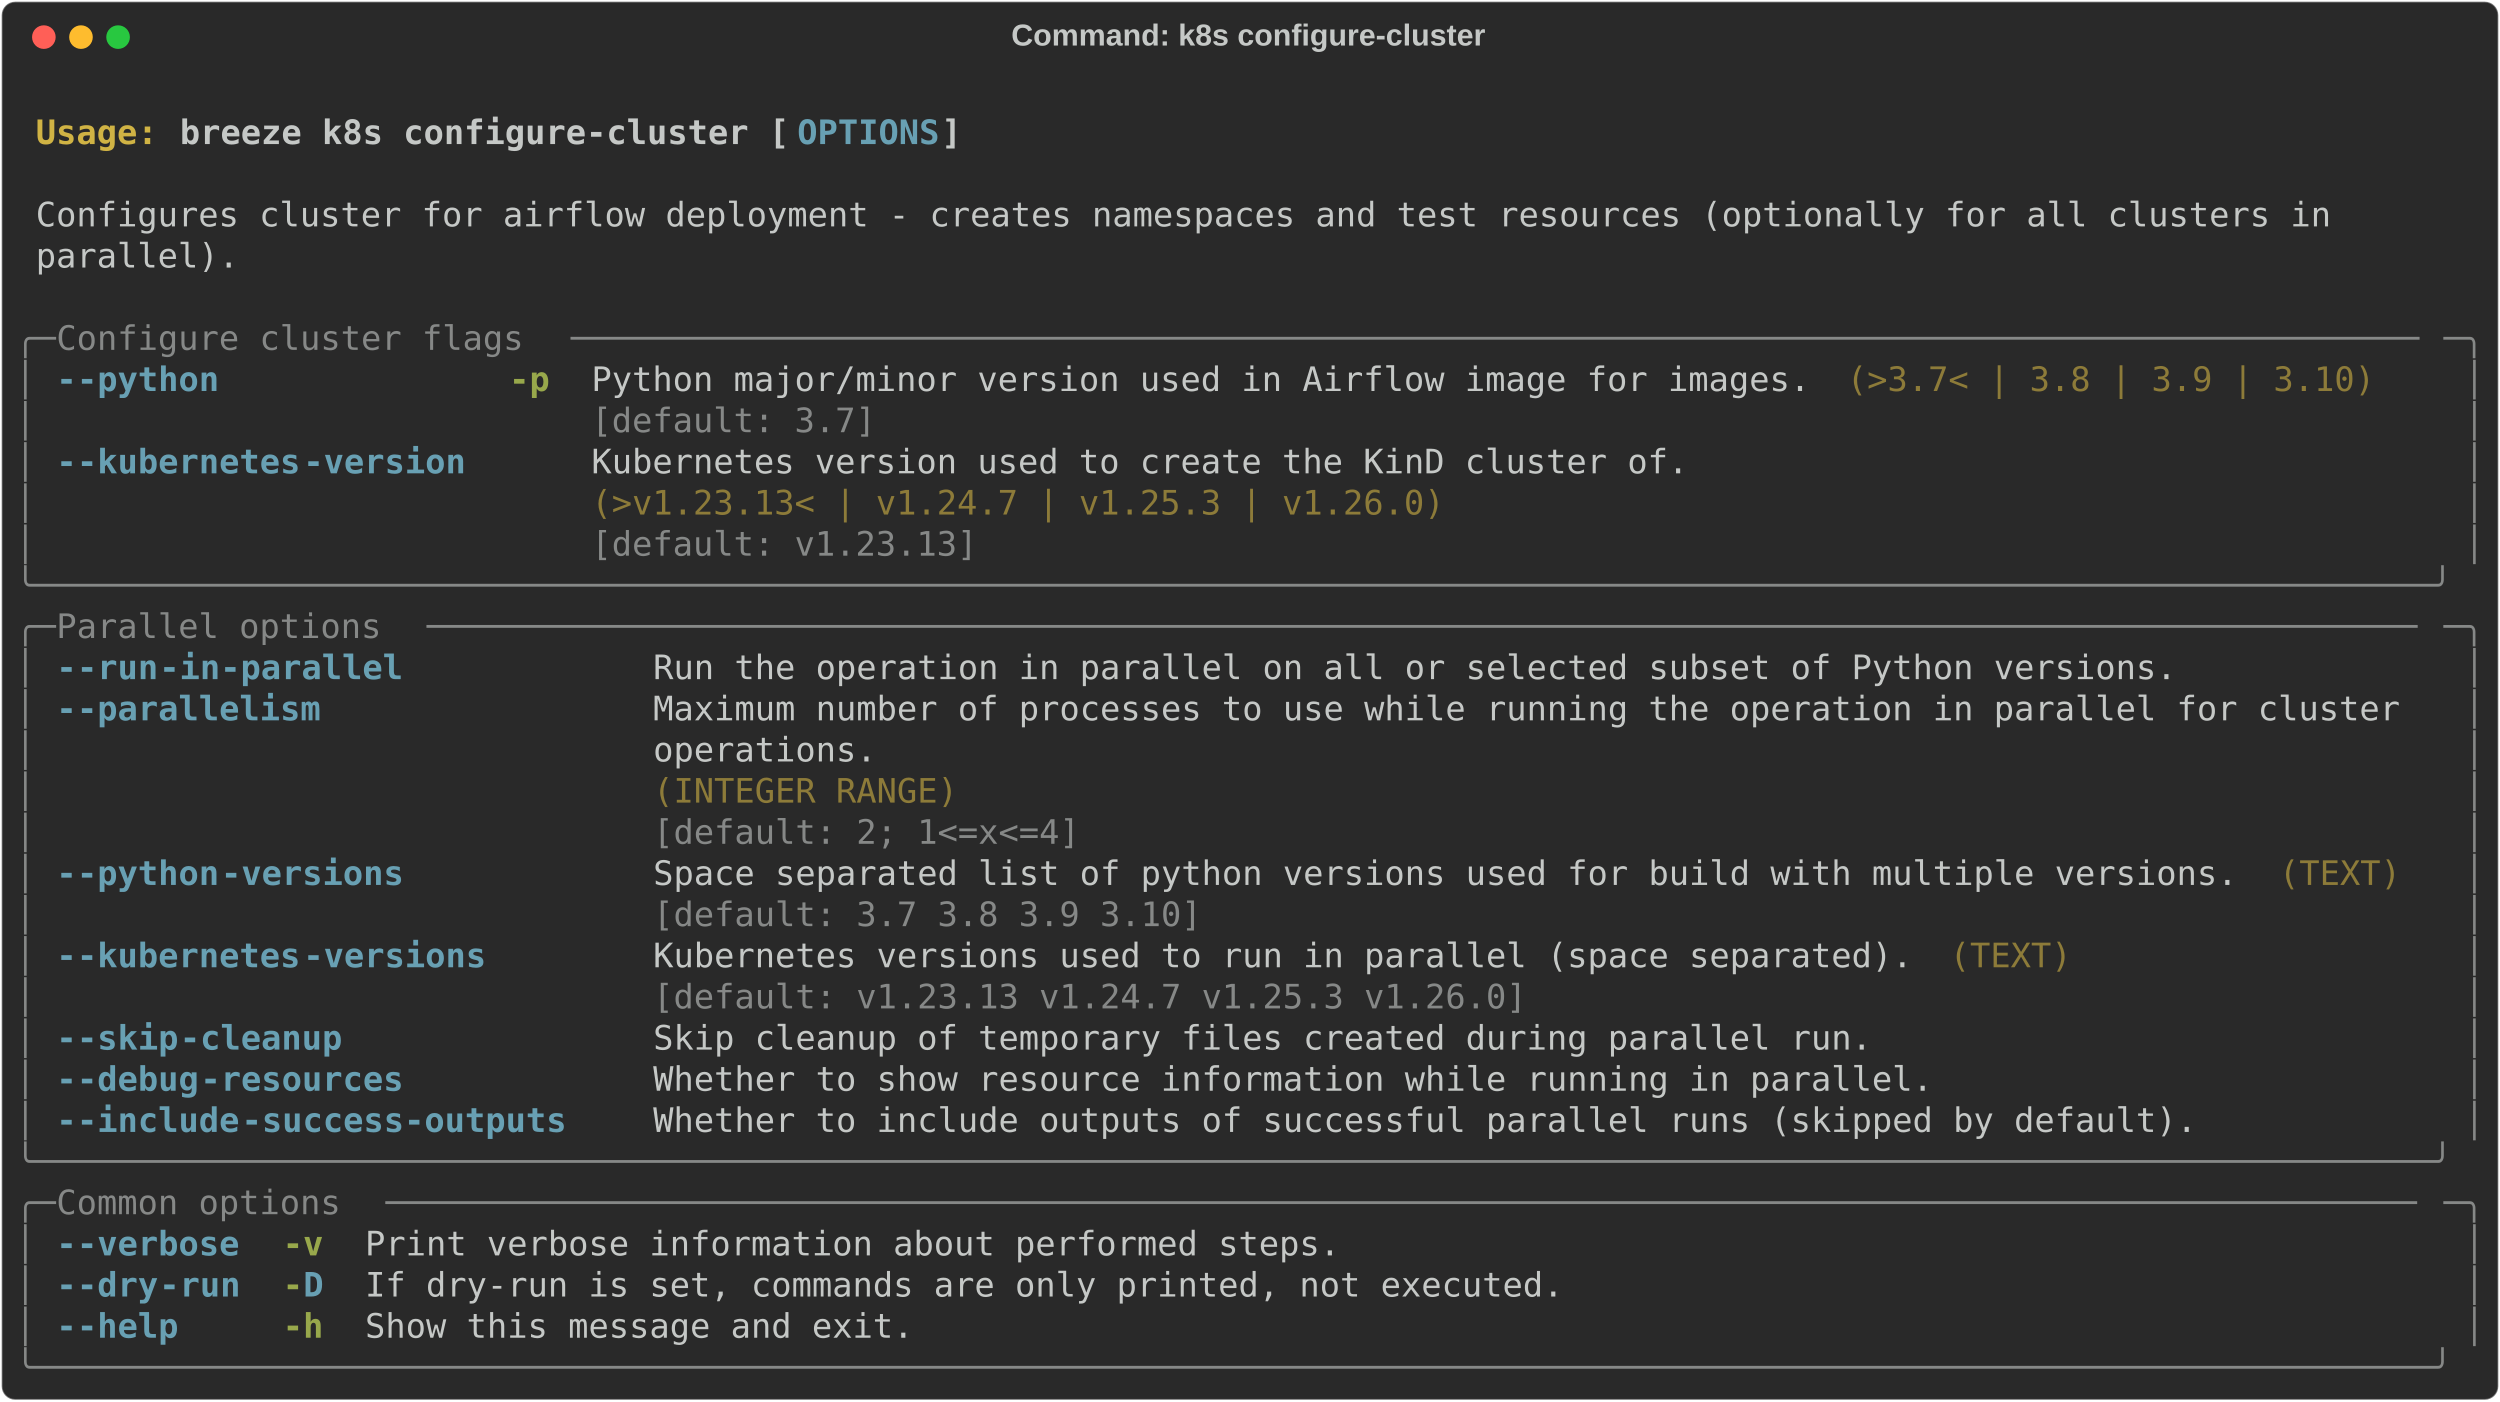
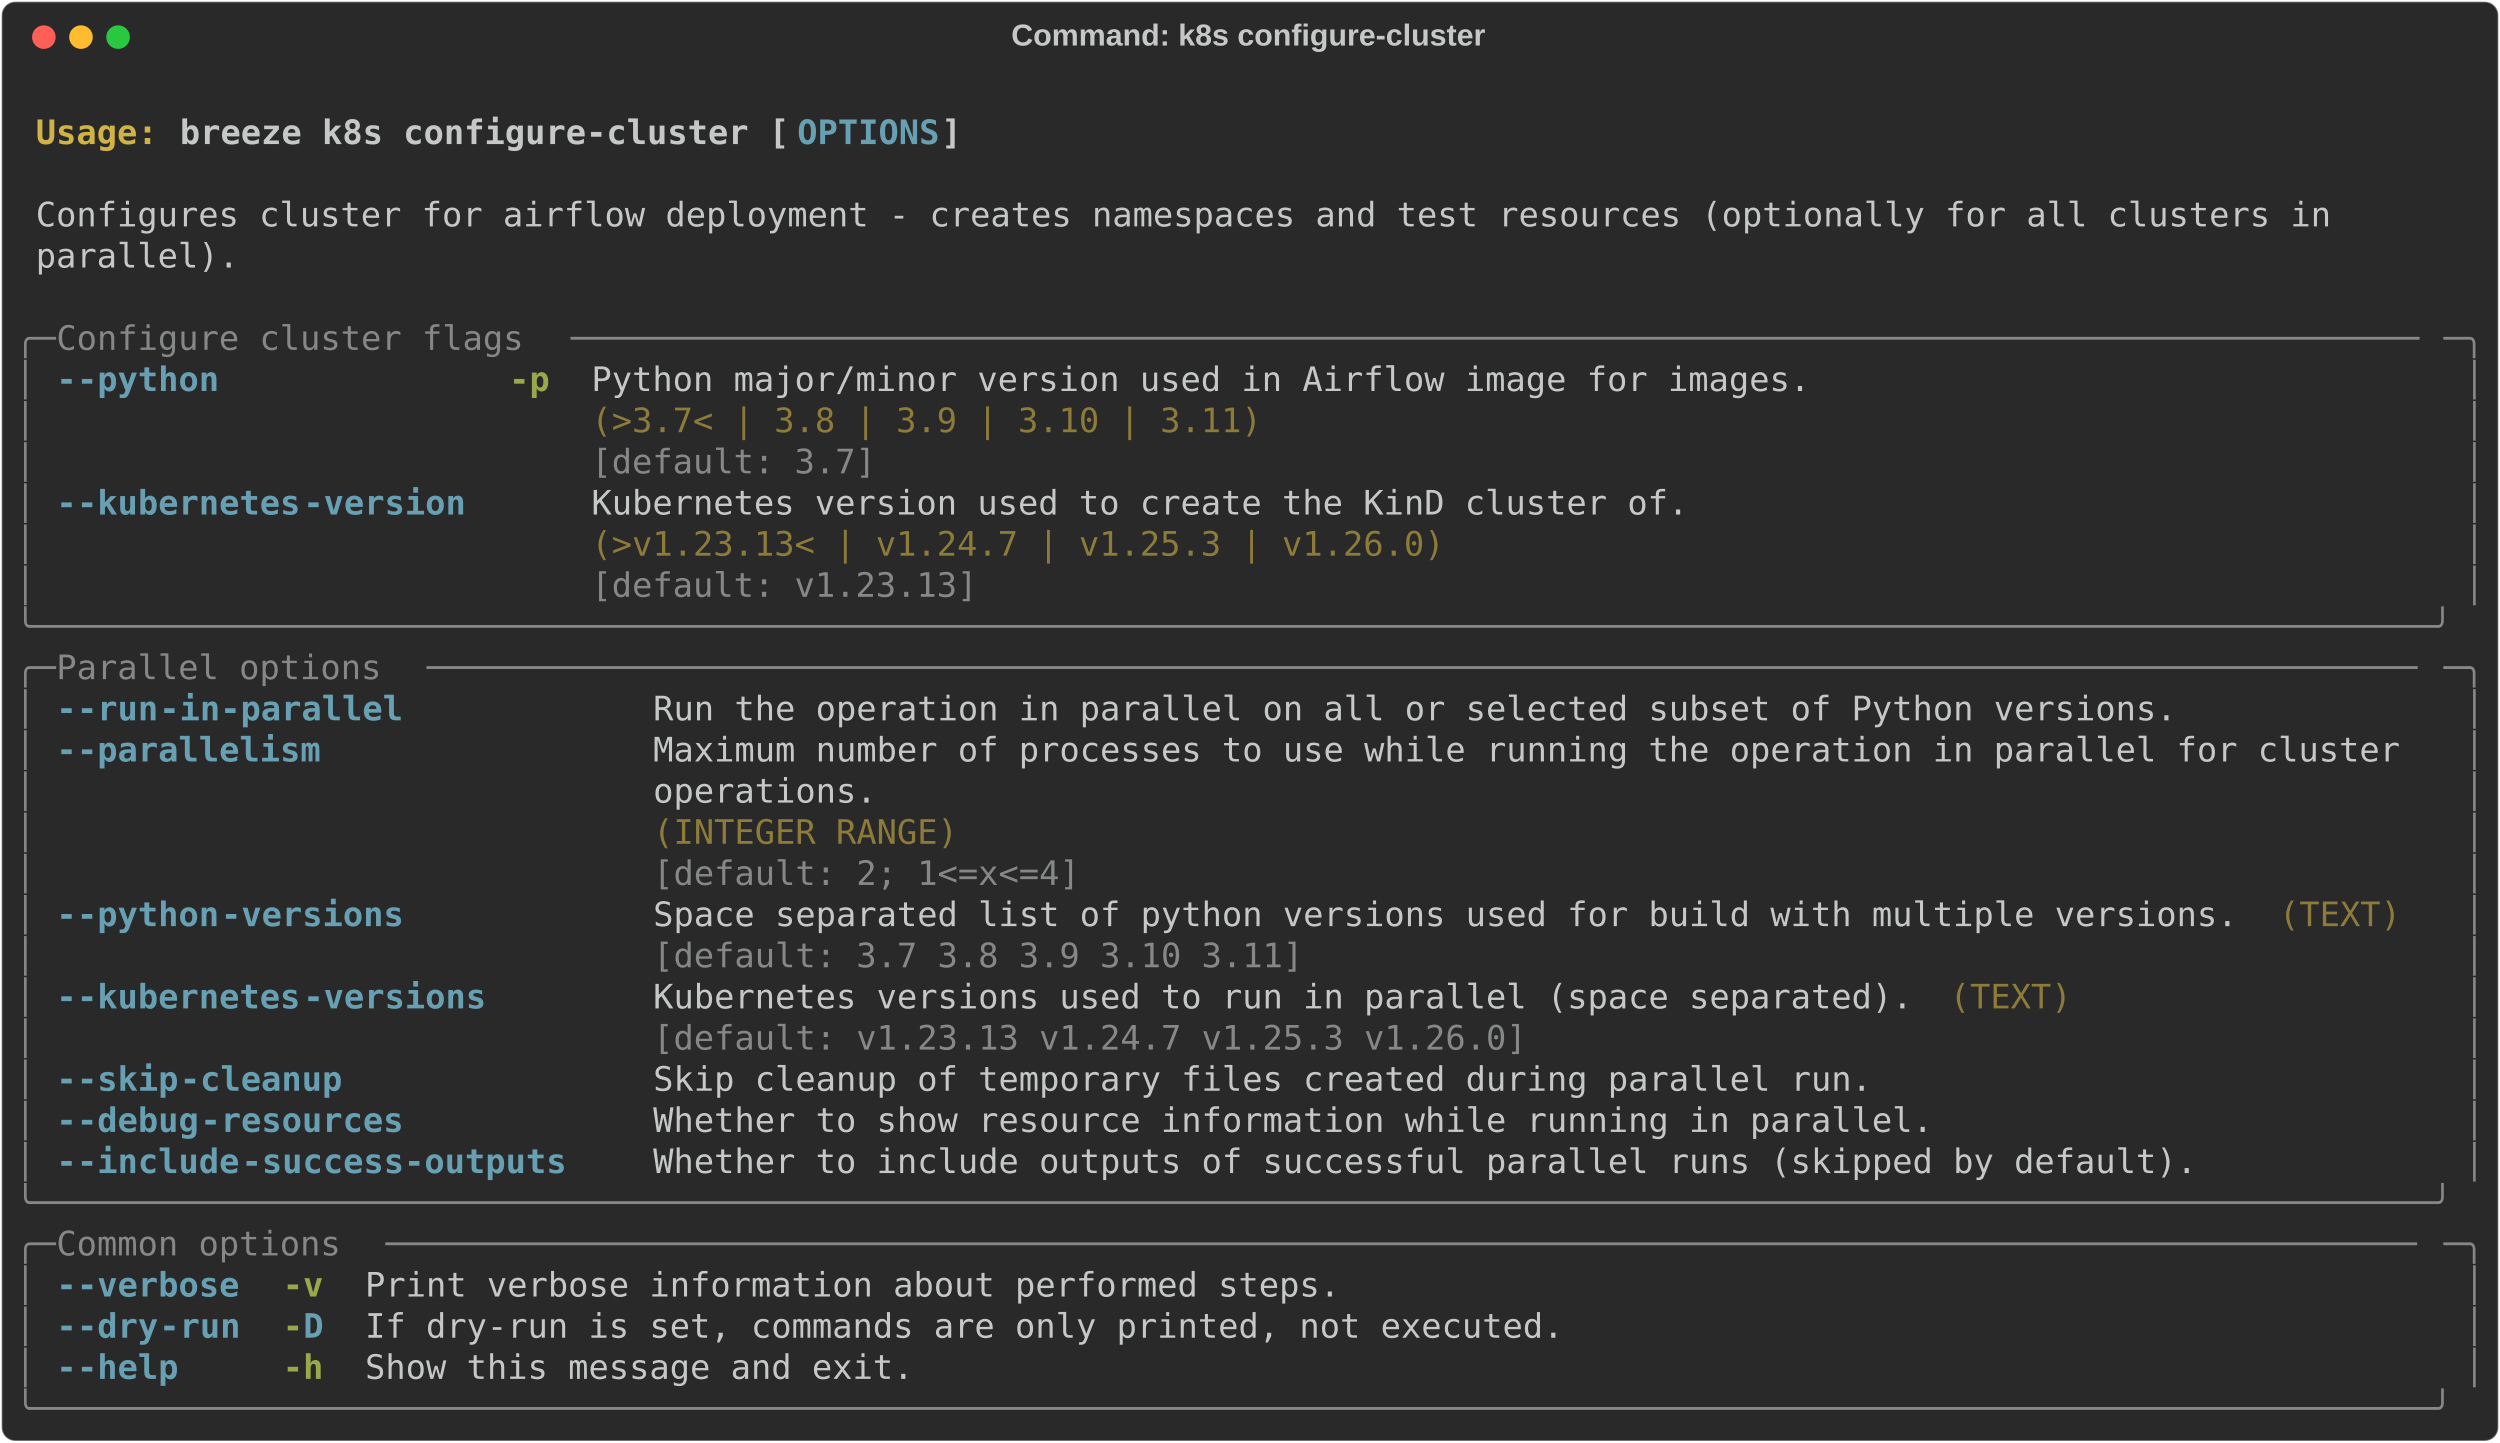
- <svg xmlns="http://www.w3.org/2000/svg" class="rich-terminal" viewBox="0 0 1482 830.8">
+ <svg xmlns="http://www.w3.org/2000/svg" class="rich-terminal" viewBox="0 0 1482 855.2">
  <style>

    @font-face {
        font-family: "Fira Code";
        src: local("FiraCode-Regular"),
                url("https://cdnjs.cloudflare.com/ajax/libs/firacode/6.2.0/woff2/FiraCode-Regular.woff2") format("woff2"),
                url("https://cdnjs.cloudflare.com/ajax/libs/firacode/6.2.0/woff/FiraCode-Regular.woff") format("woff");
        font-style: normal;
        font-weight: 400;
    }
    @font-face {
        font-family: "Fira Code";
        src: local("FiraCode-Bold"),
                url("https://cdnjs.cloudflare.com/ajax/libs/firacode/6.2.0/woff2/FiraCode-Bold.woff2") format("woff2"),
                url("https://cdnjs.cloudflare.com/ajax/libs/firacode/6.2.0/woff/FiraCode-Bold.woff") format("woff");
        font-style: bold;
        font-weight: 700;
    }

    .breeze-k8s-configure-cluster-matrix {
        font-family: Fira Code, monospace;
        font-size: 20px;
        line-height: 24.4px;
        font-variant-east-asian: full-width;
    }

    .breeze-k8s-configure-cluster-title {
        font-size: 18px;
        font-weight: bold;
        font-family: arial;
    }

    .breeze-k8s-configure-cluster-r1 { fill: #c5c8c6;font-weight: bold }
.breeze-k8s-configure-cluster-r2 { fill: #c5c8c6 }
.breeze-k8s-configure-cluster-r3 { fill: #d0b344;font-weight: bold }
.breeze-k8s-configure-cluster-r4 { fill: #68a0b3;font-weight: bold }
.breeze-k8s-configure-cluster-r5 { fill: #868887 }
.breeze-k8s-configure-cluster-r6 { fill: #98a84b;font-weight: bold }
.breeze-k8s-configure-cluster-r7 { fill: #8d7b39 }
    </style>
  <defs>
    <clipPath id="breeze-k8s-configure-cluster-clip-terminal">
-       <rect x="0" y="0" width="1463.0" height="779.8" />
+       <rect x="0" y="0" width="1463.0" height="804.2" />
    </clipPath>
    <clipPath id="breeze-k8s-configure-cluster-line-0">
      <rect x="0" y="1.5" width="1464" height="24.65" />
    </clipPath>
    <clipPath id="breeze-k8s-configure-cluster-line-1">
      <rect x="0" y="25.9" width="1464" height="24.65" />
    </clipPath>
    <clipPath id="breeze-k8s-configure-cluster-line-2">
      <rect x="0" y="50.3" width="1464" height="24.65" />
    </clipPath>
    <clipPath id="breeze-k8s-configure-cluster-line-3">
      <rect x="0" y="74.7" width="1464" height="24.65" />
    </clipPath>
    <clipPath id="breeze-k8s-configure-cluster-line-4">
      <rect x="0" y="99.1" width="1464" height="24.65" />
    </clipPath>
    <clipPath id="breeze-k8s-configure-cluster-line-5">
      <rect x="0" y="123.5" width="1464" height="24.65" />
    </clipPath>
    <clipPath id="breeze-k8s-configure-cluster-line-6">
      <rect x="0" y="147.9" width="1464" height="24.65" />
    </clipPath>
    <clipPath id="breeze-k8s-configure-cluster-line-7">
      <rect x="0" y="172.3" width="1464" height="24.65" />
    </clipPath>
    <clipPath id="breeze-k8s-configure-cluster-line-8">
      <rect x="0" y="196.7" width="1464" height="24.65" />
    </clipPath>
    <clipPath id="breeze-k8s-configure-cluster-line-9">
      <rect x="0" y="221.1" width="1464" height="24.65" />
    </clipPath>
    <clipPath id="breeze-k8s-configure-cluster-line-10">
      <rect x="0" y="245.5" width="1464" height="24.65" />
    </clipPath>
    <clipPath id="breeze-k8s-configure-cluster-line-11">
      <rect x="0" y="269.9" width="1464" height="24.65" />
    </clipPath>
    <clipPath id="breeze-k8s-configure-cluster-line-12">
      <rect x="0" y="294.3" width="1464" height="24.65" />
    </clipPath>
    <clipPath id="breeze-k8s-configure-cluster-line-13">
      <rect x="0" y="318.7" width="1464" height="24.65" />
    </clipPath>
    <clipPath id="breeze-k8s-configure-cluster-line-14">
      <rect x="0" y="343.1" width="1464" height="24.65" />
    </clipPath>
    <clipPath id="breeze-k8s-configure-cluster-line-15">
      <rect x="0" y="367.5" width="1464" height="24.65" />
    </clipPath>
    <clipPath id="breeze-k8s-configure-cluster-line-16">
      <rect x="0" y="391.9" width="1464" height="24.65" />
    </clipPath>
    <clipPath id="breeze-k8s-configure-cluster-line-17">
      <rect x="0" y="416.3" width="1464" height="24.65" />
    </clipPath>
    <clipPath id="breeze-k8s-configure-cluster-line-18">
      <rect x="0" y="440.7" width="1464" height="24.65" />
    </clipPath>
    <clipPath id="breeze-k8s-configure-cluster-line-19">
      <rect x="0" y="465.1" width="1464" height="24.65" />
    </clipPath>
    <clipPath id="breeze-k8s-configure-cluster-line-20">
      <rect x="0" y="489.5" width="1464" height="24.65" />
    </clipPath>
    <clipPath id="breeze-k8s-configure-cluster-line-21">
      <rect x="0" y="513.9" width="1464" height="24.65" />
    </clipPath>
    <clipPath id="breeze-k8s-configure-cluster-line-22">
      <rect x="0" y="538.3" width="1464" height="24.65" />
    </clipPath>
    <clipPath id="breeze-k8s-configure-cluster-line-23">
      <rect x="0" y="562.7" width="1464" height="24.65" />
    </clipPath>
    <clipPath id="breeze-k8s-configure-cluster-line-24">
      <rect x="0" y="587.1" width="1464" height="24.65" />
    </clipPath>
    <clipPath id="breeze-k8s-configure-cluster-line-25">
      <rect x="0" y="611.5" width="1464" height="24.65" />
    </clipPath>
    <clipPath id="breeze-k8s-configure-cluster-line-26">
      <rect x="0" y="635.9" width="1464" height="24.65" />
    </clipPath>
    <clipPath id="breeze-k8s-configure-cluster-line-27">
      <rect x="0" y="660.3" width="1464" height="24.65" />
    </clipPath>
    <clipPath id="breeze-k8s-configure-cluster-line-28">
      <rect x="0" y="684.7" width="1464" height="24.65" />
    </clipPath>
    <clipPath id="breeze-k8s-configure-cluster-line-29">
      <rect x="0" y="709.1" width="1464" height="24.65" />
    </clipPath>
    <clipPath id="breeze-k8s-configure-cluster-line-30">
      <rect x="0" y="733.5" width="1464" height="24.65" />
    </clipPath>
+     <clipPath id="breeze-k8s-configure-cluster-line-31">
+       <rect x="0" y="757.9" width="1464" height="24.65" />
+     </clipPath>
  </defs>
-   <rect fill="#292929" stroke="rgba(255,255,255,0.35)" stroke-width="1" x="1" y="1" width="1480" height="828.8" rx="8" />
+   <rect fill="#292929" stroke="rgba(255,255,255,0.35)" stroke-width="1" x="1" y="1" width="1480" height="853.2" rx="8" />
  <text class="breeze-k8s-configure-cluster-title" fill="#c5c8c6" text-anchor="middle" x="740" y="27">Command: k8s configure-cluster</text>
  <g transform="translate(26,22)">
    <circle cx="0" cy="0" r="7" fill="#ff5f57" />
    <circle cx="22" cy="0" r="7" fill="#febc2e" />
    <circle cx="44" cy="0" r="7" fill="#28c840" />
  </g>
  <g transform="translate(9, 41)" clip-path="url(#breeze-k8s-configure-cluster-clip-terminal)">
    <g class="breeze-k8s-configure-cluster-matrix">
      <text class="breeze-k8s-configure-cluster-r2" x="1464" y="20" textLength="12.2" clip-path="url(#breeze-k8s-configure-cluster-line-0)">
</text>
      <text class="breeze-k8s-configure-cluster-r3" x="12.2" y="44.4" textLength="85.4" clip-path="url(#breeze-k8s-configure-cluster-line-1)">Usage: </text>
      <text class="breeze-k8s-configure-cluster-r1" x="97.6" y="44.4" textLength="366" clip-path="url(#breeze-k8s-configure-cluster-line-1)">breeze k8s configure-cluster [</text>
      <text class="breeze-k8s-configure-cluster-r4" x="463.6" y="44.4" textLength="85.4" clip-path="url(#breeze-k8s-configure-cluster-line-1)">OPTIONS</text>
      <text class="breeze-k8s-configure-cluster-r1" x="549" y="44.4" textLength="12.2" clip-path="url(#breeze-k8s-configure-cluster-line-1)">]</text>
      <text class="breeze-k8s-configure-cluster-r2" x="1464" y="44.4" textLength="12.2" clip-path="url(#breeze-k8s-configure-cluster-line-1)">
</text>
      <text class="breeze-k8s-configure-cluster-r2" x="1464" y="68.8" textLength="12.2" clip-path="url(#breeze-k8s-configure-cluster-line-2)">
</text>
      <text class="breeze-k8s-configure-cluster-r2" x="12.2" y="93.2" textLength="1390.8" clip-path="url(#breeze-k8s-configure-cluster-line-3)">Configures cluster for airflow deployment - creates namespaces and test resources (optionally for all clusters in </text>
      <text class="breeze-k8s-configure-cluster-r2" x="1464" y="93.2" textLength="12.2" clip-path="url(#breeze-k8s-configure-cluster-line-3)">
</text>
      <text class="breeze-k8s-configure-cluster-r2" x="12.2" y="117.6" textLength="122" clip-path="url(#breeze-k8s-configure-cluster-line-4)">parallel).</text>
      <text class="breeze-k8s-configure-cluster-r2" x="1464" y="117.6" textLength="12.2" clip-path="url(#breeze-k8s-configure-cluster-line-4)">
</text>
      <text class="breeze-k8s-configure-cluster-r2" x="1464" y="142" textLength="12.2" clip-path="url(#breeze-k8s-configure-cluster-line-5)">
</text>
      <text class="breeze-k8s-configure-cluster-r5" x="0" y="166.4" textLength="24.4" clip-path="url(#breeze-k8s-configure-cluster-line-6)">╭─</text>
      <text class="breeze-k8s-configure-cluster-r5" x="24.4" y="166.4" textLength="305" clip-path="url(#breeze-k8s-configure-cluster-line-6)"> Configure cluster flags </text>
      <text class="breeze-k8s-configure-cluster-r5" x="329.4" y="166.4" textLength="1110.2" clip-path="url(#breeze-k8s-configure-cluster-line-6)">───────────────────────────────────────────────────────────────────────────────────────────</text>
      <text class="breeze-k8s-configure-cluster-r5" x="1439.6" y="166.4" textLength="24.4" clip-path="url(#breeze-k8s-configure-cluster-line-6)">─╮</text>
      <text class="breeze-k8s-configure-cluster-r2" x="1464" y="166.4" textLength="12.2" clip-path="url(#breeze-k8s-configure-cluster-line-6)">
</text>
      <text class="breeze-k8s-configure-cluster-r5" x="0" y="190.8" textLength="12.2" clip-path="url(#breeze-k8s-configure-cluster-line-7)">│</text>
      <text class="breeze-k8s-configure-cluster-r4" x="24.4" y="190.8" textLength="12.2" clip-path="url(#breeze-k8s-configure-cluster-line-7)">-</text>
      <text class="breeze-k8s-configure-cluster-r4" x="36.6" y="190.8" textLength="85.4" clip-path="url(#breeze-k8s-configure-cluster-line-7)">-python</text>
      <text class="breeze-k8s-configure-cluster-r6" x="292.8" y="190.8" textLength="24.4" clip-path="url(#breeze-k8s-configure-cluster-line-7)">-p</text>
      <text class="breeze-k8s-configure-cluster-r2" x="341.6" y="190.8" textLength="732" clip-path="url(#breeze-k8s-configure-cluster-line-7)">Python major/minor version used in Airflow image for images.</text>
-       <text class="breeze-k8s-configure-cluster-r7" x="1085.8" y="190.8" textLength="317.2" clip-path="url(#breeze-k8s-configure-cluster-line-7)">(&gt;3.7&lt; | 3.8 | 3.9 | 3.10)</text>
      <text class="breeze-k8s-configure-cluster-r5" x="1451.8" y="190.8" textLength="12.2" clip-path="url(#breeze-k8s-configure-cluster-line-7)">│</text>
      <text class="breeze-k8s-configure-cluster-r2" x="1464" y="190.8" textLength="12.2" clip-path="url(#breeze-k8s-configure-cluster-line-7)">
</text>
      <text class="breeze-k8s-configure-cluster-r5" x="0" y="215.2" textLength="12.2" clip-path="url(#breeze-k8s-configure-cluster-line-8)">│</text>
-       <text class="breeze-k8s-configure-cluster-r5" x="341.6" y="215.2" textLength="732" clip-path="url(#breeze-k8s-configure-cluster-line-8)">[default: 3.7]                                              </text>
+       <text class="breeze-k8s-configure-cluster-r7" x="341.6" y="215.2" textLength="732" clip-path="url(#breeze-k8s-configure-cluster-line-8)">(&gt;3.7&lt; | 3.8 | 3.9 | 3.10 | 3.11)                           </text>
      <text class="breeze-k8s-configure-cluster-r5" x="1451.8" y="215.2" textLength="12.2" clip-path="url(#breeze-k8s-configure-cluster-line-8)">│</text>
      <text class="breeze-k8s-configure-cluster-r2" x="1464" y="215.2" textLength="12.2" clip-path="url(#breeze-k8s-configure-cluster-line-8)">
</text>
      <text class="breeze-k8s-configure-cluster-r5" x="0" y="239.6" textLength="12.2" clip-path="url(#breeze-k8s-configure-cluster-line-9)">│</text>
-       <text class="breeze-k8s-configure-cluster-r4" x="24.4" y="239.6" textLength="12.2" clip-path="url(#breeze-k8s-configure-cluster-line-9)">-</text>
-       <text class="breeze-k8s-configure-cluster-r4" x="36.6" y="239.6" textLength="134.2" clip-path="url(#breeze-k8s-configure-cluster-line-9)">-kubernetes</text>
-       <text class="breeze-k8s-configure-cluster-r4" x="170.8" y="239.6" textLength="97.6" clip-path="url(#breeze-k8s-configure-cluster-line-9)">-version</text>
-       <text class="breeze-k8s-configure-cluster-r2" x="341.6" y="239.6" textLength="658.8" clip-path="url(#breeze-k8s-configure-cluster-line-9)">Kubernetes version used to create the KinD cluster of.</text>
+       <text class="breeze-k8s-configure-cluster-r5" x="341.6" y="239.6" textLength="732" clip-path="url(#breeze-k8s-configure-cluster-line-9)">[default: 3.7]                                              </text>
      <text class="breeze-k8s-configure-cluster-r5" x="1451.8" y="239.6" textLength="12.2" clip-path="url(#breeze-k8s-configure-cluster-line-9)">│</text>
      <text class="breeze-k8s-configure-cluster-r2" x="1464" y="239.6" textLength="12.2" clip-path="url(#breeze-k8s-configure-cluster-line-9)">
</text>
      <text class="breeze-k8s-configure-cluster-r5" x="0" y="264" textLength="12.2" clip-path="url(#breeze-k8s-configure-cluster-line-10)">│</text>
-       <text class="breeze-k8s-configure-cluster-r7" x="341.6" y="264" textLength="658.8" clip-path="url(#breeze-k8s-configure-cluster-line-10)">(&gt;v1.23.13&lt; | v1.24.7 | v1.25.3 | v1.26.0)            </text>
+       <text class="breeze-k8s-configure-cluster-r4" x="24.4" y="264" textLength="12.2" clip-path="url(#breeze-k8s-configure-cluster-line-10)">-</text>
+       <text class="breeze-k8s-configure-cluster-r4" x="36.6" y="264" textLength="134.2" clip-path="url(#breeze-k8s-configure-cluster-line-10)">-kubernetes</text>
+       <text class="breeze-k8s-configure-cluster-r4" x="170.8" y="264" textLength="97.6" clip-path="url(#breeze-k8s-configure-cluster-line-10)">-version</text>
+       <text class="breeze-k8s-configure-cluster-r2" x="341.6" y="264" textLength="658.8" clip-path="url(#breeze-k8s-configure-cluster-line-10)">Kubernetes version used to create the KinD cluster of.</text>
      <text class="breeze-k8s-configure-cluster-r5" x="1451.8" y="264" textLength="12.2" clip-path="url(#breeze-k8s-configure-cluster-line-10)">│</text>
      <text class="breeze-k8s-configure-cluster-r2" x="1464" y="264" textLength="12.2" clip-path="url(#breeze-k8s-configure-cluster-line-10)">
</text>
      <text class="breeze-k8s-configure-cluster-r5" x="0" y="288.4" textLength="12.2" clip-path="url(#breeze-k8s-configure-cluster-line-11)">│</text>
-       <text class="breeze-k8s-configure-cluster-r5" x="341.6" y="288.4" textLength="658.8" clip-path="url(#breeze-k8s-configure-cluster-line-11)">[default: v1.23.13]                                   </text>
+       <text class="breeze-k8s-configure-cluster-r7" x="341.6" y="288.4" textLength="658.8" clip-path="url(#breeze-k8s-configure-cluster-line-11)">(&gt;v1.23.13&lt; | v1.24.7 | v1.25.3 | v1.26.0)            </text>
      <text class="breeze-k8s-configure-cluster-r5" x="1451.8" y="288.4" textLength="12.2" clip-path="url(#breeze-k8s-configure-cluster-line-11)">│</text>
      <text class="breeze-k8s-configure-cluster-r2" x="1464" y="288.4" textLength="12.2" clip-path="url(#breeze-k8s-configure-cluster-line-11)">
</text>
-       <text class="breeze-k8s-configure-cluster-r5" x="0" y="312.8" textLength="1464" clip-path="url(#breeze-k8s-configure-cluster-line-12)">╰──────────────────────────────────────────────────────────────────────────────────────────────────────────────────────╯</text>
+       <text class="breeze-k8s-configure-cluster-r5" x="0" y="312.8" textLength="12.2" clip-path="url(#breeze-k8s-configure-cluster-line-12)">│</text>
+       <text class="breeze-k8s-configure-cluster-r5" x="341.6" y="312.8" textLength="658.8" clip-path="url(#breeze-k8s-configure-cluster-line-12)">[default: v1.23.13]                                   </text>
+       <text class="breeze-k8s-configure-cluster-r5" x="1451.8" y="312.8" textLength="12.2" clip-path="url(#breeze-k8s-configure-cluster-line-12)">│</text>
      <text class="breeze-k8s-configure-cluster-r2" x="1464" y="312.8" textLength="12.2" clip-path="url(#breeze-k8s-configure-cluster-line-12)">
</text>
-       <text class="breeze-k8s-configure-cluster-r5" x="0" y="337.2" textLength="24.4" clip-path="url(#breeze-k8s-configure-cluster-line-13)">╭─</text>
-       <text class="breeze-k8s-configure-cluster-r5" x="24.4" y="337.2" textLength="219.6" clip-path="url(#breeze-k8s-configure-cluster-line-13)"> Parallel options </text>
-       <text class="breeze-k8s-configure-cluster-r5" x="244" y="337.2" textLength="1195.6" clip-path="url(#breeze-k8s-configure-cluster-line-13)">──────────────────────────────────────────────────────────────────────────────────────────────────</text>
-       <text class="breeze-k8s-configure-cluster-r5" x="1439.6" y="337.2" textLength="24.4" clip-path="url(#breeze-k8s-configure-cluster-line-13)">─╮</text>
+       <text class="breeze-k8s-configure-cluster-r5" x="0" y="337.2" textLength="1464" clip-path="url(#breeze-k8s-configure-cluster-line-13)">╰──────────────────────────────────────────────────────────────────────────────────────────────────────────────────────╯</text>
      <text class="breeze-k8s-configure-cluster-r2" x="1464" y="337.2" textLength="12.2" clip-path="url(#breeze-k8s-configure-cluster-line-13)">
</text>
-       <text class="breeze-k8s-configure-cluster-r5" x="0" y="361.6" textLength="12.2" clip-path="url(#breeze-k8s-configure-cluster-line-14)">│</text>
-       <text class="breeze-k8s-configure-cluster-r4" x="24.4" y="361.6" textLength="12.2" clip-path="url(#breeze-k8s-configure-cluster-line-14)">-</text>
-       <text class="breeze-k8s-configure-cluster-r4" x="36.6" y="361.6" textLength="48.8" clip-path="url(#breeze-k8s-configure-cluster-line-14)">-run</text>
-       <text class="breeze-k8s-configure-cluster-r4" x="85.4" y="361.6" textLength="146.4" clip-path="url(#breeze-k8s-configure-cluster-line-14)">-in-parallel</text>
-       <text class="breeze-k8s-configure-cluster-r2" x="378.2" y="361.6" textLength="915" clip-path="url(#breeze-k8s-configure-cluster-line-14)">Run the operation in parallel on all or selected subset of Python versions.</text>
-       <text class="breeze-k8s-configure-cluster-r5" x="1451.8" y="361.6" textLength="12.2" clip-path="url(#breeze-k8s-configure-cluster-line-14)">│</text>
+       <text class="breeze-k8s-configure-cluster-r5" x="0" y="361.6" textLength="24.4" clip-path="url(#breeze-k8s-configure-cluster-line-14)">╭─</text>
+       <text class="breeze-k8s-configure-cluster-r5" x="24.4" y="361.6" textLength="219.6" clip-path="url(#breeze-k8s-configure-cluster-line-14)"> Parallel options </text>
+       <text class="breeze-k8s-configure-cluster-r5" x="244" y="361.6" textLength="1195.6" clip-path="url(#breeze-k8s-configure-cluster-line-14)">──────────────────────────────────────────────────────────────────────────────────────────────────</text>
+       <text class="breeze-k8s-configure-cluster-r5" x="1439.6" y="361.6" textLength="24.4" clip-path="url(#breeze-k8s-configure-cluster-line-14)">─╮</text>
      <text class="breeze-k8s-configure-cluster-r2" x="1464" y="361.6" textLength="12.2" clip-path="url(#breeze-k8s-configure-cluster-line-14)">
</text>
      <text class="breeze-k8s-configure-cluster-r5" x="0" y="386" textLength="12.2" clip-path="url(#breeze-k8s-configure-cluster-line-15)">│</text>
      <text class="breeze-k8s-configure-cluster-r4" x="24.4" y="386" textLength="12.2" clip-path="url(#breeze-k8s-configure-cluster-line-15)">-</text>
-       <text class="breeze-k8s-configure-cluster-r4" x="36.6" y="386" textLength="146.4" clip-path="url(#breeze-k8s-configure-cluster-line-15)">-parallelism</text>
-       <text class="breeze-k8s-configure-cluster-r2" x="378.2" y="386" textLength="1061.4" clip-path="url(#breeze-k8s-configure-cluster-line-15)">Maximum number of processes to use while running the operation in parallel for cluster </text>
+       <text class="breeze-k8s-configure-cluster-r4" x="36.6" y="386" textLength="48.8" clip-path="url(#breeze-k8s-configure-cluster-line-15)">-run</text>
+       <text class="breeze-k8s-configure-cluster-r4" x="85.4" y="386" textLength="146.4" clip-path="url(#breeze-k8s-configure-cluster-line-15)">-in-parallel</text>
+       <text class="breeze-k8s-configure-cluster-r2" x="378.2" y="386" textLength="915" clip-path="url(#breeze-k8s-configure-cluster-line-15)">Run the operation in parallel on all or selected subset of Python versions.</text>
      <text class="breeze-k8s-configure-cluster-r5" x="1451.8" y="386" textLength="12.2" clip-path="url(#breeze-k8s-configure-cluster-line-15)">│</text>
      <text class="breeze-k8s-configure-cluster-r2" x="1464" y="386" textLength="12.2" clip-path="url(#breeze-k8s-configure-cluster-line-15)">
</text>
      <text class="breeze-k8s-configure-cluster-r5" x="0" y="410.4" textLength="12.2" clip-path="url(#breeze-k8s-configure-cluster-line-16)">│</text>
-       <text class="breeze-k8s-configure-cluster-r2" x="378.2" y="410.4" textLength="1061.4" clip-path="url(#breeze-k8s-configure-cluster-line-16)">operations.                                                                            </text>
+       <text class="breeze-k8s-configure-cluster-r4" x="24.4" y="410.4" textLength="12.2" clip-path="url(#breeze-k8s-configure-cluster-line-16)">-</text>
+       <text class="breeze-k8s-configure-cluster-r4" x="36.6" y="410.4" textLength="146.4" clip-path="url(#breeze-k8s-configure-cluster-line-16)">-parallelism</text>
+       <text class="breeze-k8s-configure-cluster-r2" x="378.2" y="410.4" textLength="1061.4" clip-path="url(#breeze-k8s-configure-cluster-line-16)">Maximum number of processes to use while running the operation in parallel for cluster </text>
      <text class="breeze-k8s-configure-cluster-r5" x="1451.8" y="410.4" textLength="12.2" clip-path="url(#breeze-k8s-configure-cluster-line-16)">│</text>
      <text class="breeze-k8s-configure-cluster-r2" x="1464" y="410.4" textLength="12.2" clip-path="url(#breeze-k8s-configure-cluster-line-16)">
</text>
      <text class="breeze-k8s-configure-cluster-r5" x="0" y="434.8" textLength="12.2" clip-path="url(#breeze-k8s-configure-cluster-line-17)">│</text>
-       <text class="breeze-k8s-configure-cluster-r7" x="378.2" y="434.8" textLength="1061.4" clip-path="url(#breeze-k8s-configure-cluster-line-17)">(INTEGER RANGE)                                                                        </text>
+       <text class="breeze-k8s-configure-cluster-r2" x="378.2" y="434.8" textLength="1061.4" clip-path="url(#breeze-k8s-configure-cluster-line-17)">operations.                                                                            </text>
      <text class="breeze-k8s-configure-cluster-r5" x="1451.8" y="434.8" textLength="12.2" clip-path="url(#breeze-k8s-configure-cluster-line-17)">│</text>
      <text class="breeze-k8s-configure-cluster-r2" x="1464" y="434.8" textLength="12.2" clip-path="url(#breeze-k8s-configure-cluster-line-17)">
</text>
      <text class="breeze-k8s-configure-cluster-r5" x="0" y="459.2" textLength="12.2" clip-path="url(#breeze-k8s-configure-cluster-line-18)">│</text>
-       <text class="breeze-k8s-configure-cluster-r5" x="378.2" y="459.2" textLength="1061.4" clip-path="url(#breeze-k8s-configure-cluster-line-18)">[default: 2; 1&lt;=x&lt;=4]                                                                  </text>
+       <text class="breeze-k8s-configure-cluster-r7" x="378.2" y="459.2" textLength="1061.4" clip-path="url(#breeze-k8s-configure-cluster-line-18)">(INTEGER RANGE)                                                                        </text>
      <text class="breeze-k8s-configure-cluster-r5" x="1451.8" y="459.2" textLength="12.2" clip-path="url(#breeze-k8s-configure-cluster-line-18)">│</text>
      <text class="breeze-k8s-configure-cluster-r2" x="1464" y="459.2" textLength="12.2" clip-path="url(#breeze-k8s-configure-cluster-line-18)">
</text>
      <text class="breeze-k8s-configure-cluster-r5" x="0" y="483.6" textLength="12.2" clip-path="url(#breeze-k8s-configure-cluster-line-19)">│</text>
-       <text class="breeze-k8s-configure-cluster-r4" x="24.4" y="483.6" textLength="12.2" clip-path="url(#breeze-k8s-configure-cluster-line-19)">-</text>
-       <text class="breeze-k8s-configure-cluster-r4" x="36.6" y="483.6" textLength="85.4" clip-path="url(#breeze-k8s-configure-cluster-line-19)">-python</text>
-       <text class="breeze-k8s-configure-cluster-r4" x="122" y="483.6" textLength="109.8" clip-path="url(#breeze-k8s-configure-cluster-line-19)">-versions</text>
-       <text class="breeze-k8s-configure-cluster-r2" x="378.2" y="483.6" textLength="951.6" clip-path="url(#breeze-k8s-configure-cluster-line-19)">Space separated list of python versions used for build with multiple versions.</text>
-       <text class="breeze-k8s-configure-cluster-r7" x="1342" y="483.6" textLength="73.2" clip-path="url(#breeze-k8s-configure-cluster-line-19)">(TEXT)</text>
+       <text class="breeze-k8s-configure-cluster-r5" x="378.2" y="483.6" textLength="1061.4" clip-path="url(#breeze-k8s-configure-cluster-line-19)">[default: 2; 1&lt;=x&lt;=4]                                                                  </text>
      <text class="breeze-k8s-configure-cluster-r5" x="1451.8" y="483.6" textLength="12.2" clip-path="url(#breeze-k8s-configure-cluster-line-19)">│</text>
      <text class="breeze-k8s-configure-cluster-r2" x="1464" y="483.6" textLength="12.2" clip-path="url(#breeze-k8s-configure-cluster-line-19)">
</text>
      <text class="breeze-k8s-configure-cluster-r5" x="0" y="508" textLength="12.2" clip-path="url(#breeze-k8s-configure-cluster-line-20)">│</text>
-       <text class="breeze-k8s-configure-cluster-r5" x="378.2" y="508" textLength="951.6" clip-path="url(#breeze-k8s-configure-cluster-line-20)">[default: 3.7 3.8 3.9 3.10]                                                   </text>
+       <text class="breeze-k8s-configure-cluster-r4" x="24.4" y="508" textLength="12.2" clip-path="url(#breeze-k8s-configure-cluster-line-20)">-</text>
+       <text class="breeze-k8s-configure-cluster-r4" x="36.6" y="508" textLength="85.4" clip-path="url(#breeze-k8s-configure-cluster-line-20)">-python</text>
+       <text class="breeze-k8s-configure-cluster-r4" x="122" y="508" textLength="109.8" clip-path="url(#breeze-k8s-configure-cluster-line-20)">-versions</text>
+       <text class="breeze-k8s-configure-cluster-r2" x="378.2" y="508" textLength="951.6" clip-path="url(#breeze-k8s-configure-cluster-line-20)">Space separated list of python versions used for build with multiple versions.</text>
+       <text class="breeze-k8s-configure-cluster-r7" x="1342" y="508" textLength="73.2" clip-path="url(#breeze-k8s-configure-cluster-line-20)">(TEXT)</text>
      <text class="breeze-k8s-configure-cluster-r5" x="1451.8" y="508" textLength="12.2" clip-path="url(#breeze-k8s-configure-cluster-line-20)">│</text>
      <text class="breeze-k8s-configure-cluster-r2" x="1464" y="508" textLength="12.2" clip-path="url(#breeze-k8s-configure-cluster-line-20)">
</text>
      <text class="breeze-k8s-configure-cluster-r5" x="0" y="532.4" textLength="12.2" clip-path="url(#breeze-k8s-configure-cluster-line-21)">│</text>
-       <text class="breeze-k8s-configure-cluster-r4" x="24.4" y="532.4" textLength="12.2" clip-path="url(#breeze-k8s-configure-cluster-line-21)">-</text>
-       <text class="breeze-k8s-configure-cluster-r4" x="36.6" y="532.4" textLength="134.2" clip-path="url(#breeze-k8s-configure-cluster-line-21)">-kubernetes</text>
-       <text class="breeze-k8s-configure-cluster-r4" x="170.8" y="532.4" textLength="109.8" clip-path="url(#breeze-k8s-configure-cluster-line-21)">-versions</text>
-       <text class="breeze-k8s-configure-cluster-r2" x="378.2" y="532.4" textLength="756.4" clip-path="url(#breeze-k8s-configure-cluster-line-21)">Kubernetes versions used to run in parallel (space separated).</text>
-       <text class="breeze-k8s-configure-cluster-r7" x="1146.8" y="532.4" textLength="73.2" clip-path="url(#breeze-k8s-configure-cluster-line-21)">(TEXT)</text>
+       <text class="breeze-k8s-configure-cluster-r5" x="378.2" y="532.4" textLength="951.6" clip-path="url(#breeze-k8s-configure-cluster-line-21)">[default: 3.7 3.8 3.9 3.10 3.11]                                              </text>
      <text class="breeze-k8s-configure-cluster-r5" x="1451.8" y="532.4" textLength="12.2" clip-path="url(#breeze-k8s-configure-cluster-line-21)">│</text>
      <text class="breeze-k8s-configure-cluster-r2" x="1464" y="532.4" textLength="12.2" clip-path="url(#breeze-k8s-configure-cluster-line-21)">
</text>
      <text class="breeze-k8s-configure-cluster-r5" x="0" y="556.8" textLength="12.2" clip-path="url(#breeze-k8s-configure-cluster-line-22)">│</text>
-       <text class="breeze-k8s-configure-cluster-r5" x="378.2" y="556.8" textLength="756.4" clip-path="url(#breeze-k8s-configure-cluster-line-22)">[default: v1.23.13 v1.24.7 v1.25.3 v1.26.0]                   </text>
+       <text class="breeze-k8s-configure-cluster-r4" x="24.4" y="556.8" textLength="12.2" clip-path="url(#breeze-k8s-configure-cluster-line-22)">-</text>
+       <text class="breeze-k8s-configure-cluster-r4" x="36.6" y="556.8" textLength="134.2" clip-path="url(#breeze-k8s-configure-cluster-line-22)">-kubernetes</text>
+       <text class="breeze-k8s-configure-cluster-r4" x="170.8" y="556.8" textLength="109.8" clip-path="url(#breeze-k8s-configure-cluster-line-22)">-versions</text>
+       <text class="breeze-k8s-configure-cluster-r2" x="378.2" y="556.8" textLength="756.4" clip-path="url(#breeze-k8s-configure-cluster-line-22)">Kubernetes versions used to run in parallel (space separated).</text>
+       <text class="breeze-k8s-configure-cluster-r7" x="1146.8" y="556.8" textLength="73.2" clip-path="url(#breeze-k8s-configure-cluster-line-22)">(TEXT)</text>
      <text class="breeze-k8s-configure-cluster-r5" x="1451.8" y="556.8" textLength="12.2" clip-path="url(#breeze-k8s-configure-cluster-line-22)">│</text>
      <text class="breeze-k8s-configure-cluster-r2" x="1464" y="556.8" textLength="12.2" clip-path="url(#breeze-k8s-configure-cluster-line-22)">
</text>
      <text class="breeze-k8s-configure-cluster-r5" x="0" y="581.2" textLength="12.2" clip-path="url(#breeze-k8s-configure-cluster-line-23)">│</text>
-       <text class="breeze-k8s-configure-cluster-r4" x="24.4" y="581.2" textLength="12.2" clip-path="url(#breeze-k8s-configure-cluster-line-23)">-</text>
-       <text class="breeze-k8s-configure-cluster-r4" x="36.6" y="581.2" textLength="61" clip-path="url(#breeze-k8s-configure-cluster-line-23)">-skip</text>
-       <text class="breeze-k8s-configure-cluster-r4" x="97.6" y="581.2" textLength="97.6" clip-path="url(#breeze-k8s-configure-cluster-line-23)">-cleanup</text>
-       <text class="breeze-k8s-configure-cluster-r2" x="378.2" y="581.2" textLength="732" clip-path="url(#breeze-k8s-configure-cluster-line-23)">Skip cleanup of temporary files created during parallel run.</text>
+       <text class="breeze-k8s-configure-cluster-r5" x="378.2" y="581.2" textLength="756.4" clip-path="url(#breeze-k8s-configure-cluster-line-23)">[default: v1.23.13 v1.24.7 v1.25.3 v1.26.0]                   </text>
      <text class="breeze-k8s-configure-cluster-r5" x="1451.8" y="581.2" textLength="12.2" clip-path="url(#breeze-k8s-configure-cluster-line-23)">│</text>
      <text class="breeze-k8s-configure-cluster-r2" x="1464" y="581.2" textLength="12.2" clip-path="url(#breeze-k8s-configure-cluster-line-23)">
</text>
      <text class="breeze-k8s-configure-cluster-r5" x="0" y="605.6" textLength="12.2" clip-path="url(#breeze-k8s-configure-cluster-line-24)">│</text>
      <text class="breeze-k8s-configure-cluster-r4" x="24.4" y="605.6" textLength="12.2" clip-path="url(#breeze-k8s-configure-cluster-line-24)">-</text>
-       <text class="breeze-k8s-configure-cluster-r4" x="36.6" y="605.6" textLength="73.2" clip-path="url(#breeze-k8s-configure-cluster-line-24)">-debug</text>
-       <text class="breeze-k8s-configure-cluster-r4" x="109.8" y="605.6" textLength="122" clip-path="url(#breeze-k8s-configure-cluster-line-24)">-resources</text>
-       <text class="breeze-k8s-configure-cluster-r2" x="378.2" y="605.6" textLength="768.6" clip-path="url(#breeze-k8s-configure-cluster-line-24)">Whether to show resource information while running in parallel.</text>
+       <text class="breeze-k8s-configure-cluster-r4" x="36.6" y="605.6" textLength="61" clip-path="url(#breeze-k8s-configure-cluster-line-24)">-skip</text>
+       <text class="breeze-k8s-configure-cluster-r4" x="97.6" y="605.6" textLength="97.6" clip-path="url(#breeze-k8s-configure-cluster-line-24)">-cleanup</text>
+       <text class="breeze-k8s-configure-cluster-r2" x="378.2" y="605.6" textLength="732" clip-path="url(#breeze-k8s-configure-cluster-line-24)">Skip cleanup of temporary files created during parallel run.</text>
      <text class="breeze-k8s-configure-cluster-r5" x="1451.8" y="605.6" textLength="12.2" clip-path="url(#breeze-k8s-configure-cluster-line-24)">│</text>
      <text class="breeze-k8s-configure-cluster-r2" x="1464" y="605.6" textLength="12.2" clip-path="url(#breeze-k8s-configure-cluster-line-24)">
</text>
      <text class="breeze-k8s-configure-cluster-r5" x="0" y="630" textLength="12.2" clip-path="url(#breeze-k8s-configure-cluster-line-25)">│</text>
      <text class="breeze-k8s-configure-cluster-r4" x="24.4" y="630" textLength="12.2" clip-path="url(#breeze-k8s-configure-cluster-line-25)">-</text>
-       <text class="breeze-k8s-configure-cluster-r4" x="36.6" y="630" textLength="97.6" clip-path="url(#breeze-k8s-configure-cluster-line-25)">-include</text>
-       <text class="breeze-k8s-configure-cluster-r4" x="134.2" y="630" textLength="195.2" clip-path="url(#breeze-k8s-configure-cluster-line-25)">-success-outputs</text>
-       <text class="breeze-k8s-configure-cluster-r2" x="378.2" y="630" textLength="927.2" clip-path="url(#breeze-k8s-configure-cluster-line-25)">Whether to include outputs of successful parallel runs (skipped by default).</text>
+       <text class="breeze-k8s-configure-cluster-r4" x="36.6" y="630" textLength="73.2" clip-path="url(#breeze-k8s-configure-cluster-line-25)">-debug</text>
+       <text class="breeze-k8s-configure-cluster-r4" x="109.8" y="630" textLength="122" clip-path="url(#breeze-k8s-configure-cluster-line-25)">-resources</text>
+       <text class="breeze-k8s-configure-cluster-r2" x="378.2" y="630" textLength="768.6" clip-path="url(#breeze-k8s-configure-cluster-line-25)">Whether to show resource information while running in parallel.</text>
      <text class="breeze-k8s-configure-cluster-r5" x="1451.8" y="630" textLength="12.2" clip-path="url(#breeze-k8s-configure-cluster-line-25)">│</text>
      <text class="breeze-k8s-configure-cluster-r2" x="1464" y="630" textLength="12.2" clip-path="url(#breeze-k8s-configure-cluster-line-25)">
</text>
-       <text class="breeze-k8s-configure-cluster-r5" x="0" y="654.4" textLength="1464" clip-path="url(#breeze-k8s-configure-cluster-line-26)">╰──────────────────────────────────────────────────────────────────────────────────────────────────────────────────────╯</text>
+       <text class="breeze-k8s-configure-cluster-r5" x="0" y="654.4" textLength="12.2" clip-path="url(#breeze-k8s-configure-cluster-line-26)">│</text>
+       <text class="breeze-k8s-configure-cluster-r4" x="24.4" y="654.4" textLength="12.2" clip-path="url(#breeze-k8s-configure-cluster-line-26)">-</text>
+       <text class="breeze-k8s-configure-cluster-r4" x="36.6" y="654.4" textLength="97.6" clip-path="url(#breeze-k8s-configure-cluster-line-26)">-include</text>
+       <text class="breeze-k8s-configure-cluster-r4" x="134.2" y="654.4" textLength="195.2" clip-path="url(#breeze-k8s-configure-cluster-line-26)">-success-outputs</text>
+       <text class="breeze-k8s-configure-cluster-r2" x="378.2" y="654.4" textLength="927.2" clip-path="url(#breeze-k8s-configure-cluster-line-26)">Whether to include outputs of successful parallel runs (skipped by default).</text>
+       <text class="breeze-k8s-configure-cluster-r5" x="1451.8" y="654.4" textLength="12.2" clip-path="url(#breeze-k8s-configure-cluster-line-26)">│</text>
      <text class="breeze-k8s-configure-cluster-r2" x="1464" y="654.4" textLength="12.2" clip-path="url(#breeze-k8s-configure-cluster-line-26)">
</text>
-       <text class="breeze-k8s-configure-cluster-r5" x="0" y="678.8" textLength="24.4" clip-path="url(#breeze-k8s-configure-cluster-line-27)">╭─</text>
-       <text class="breeze-k8s-configure-cluster-r5" x="24.4" y="678.8" textLength="195.2" clip-path="url(#breeze-k8s-configure-cluster-line-27)"> Common options </text>
-       <text class="breeze-k8s-configure-cluster-r5" x="219.6" y="678.8" textLength="1220" clip-path="url(#breeze-k8s-configure-cluster-line-27)">────────────────────────────────────────────────────────────────────────────────────────────────────</text>
-       <text class="breeze-k8s-configure-cluster-r5" x="1439.6" y="678.8" textLength="24.4" clip-path="url(#breeze-k8s-configure-cluster-line-27)">─╮</text>
+       <text class="breeze-k8s-configure-cluster-r5" x="0" y="678.8" textLength="1464" clip-path="url(#breeze-k8s-configure-cluster-line-27)">╰──────────────────────────────────────────────────────────────────────────────────────────────────────────────────────╯</text>
      <text class="breeze-k8s-configure-cluster-r2" x="1464" y="678.8" textLength="12.2" clip-path="url(#breeze-k8s-configure-cluster-line-27)">
</text>
-       <text class="breeze-k8s-configure-cluster-r5" x="0" y="703.2" textLength="12.2" clip-path="url(#breeze-k8s-configure-cluster-line-28)">│</text>
-       <text class="breeze-k8s-configure-cluster-r4" x="24.4" y="703.2" textLength="12.2" clip-path="url(#breeze-k8s-configure-cluster-line-28)">-</text>
-       <text class="breeze-k8s-configure-cluster-r4" x="36.6" y="703.2" textLength="97.6" clip-path="url(#breeze-k8s-configure-cluster-line-28)">-verbose</text>
-       <text class="breeze-k8s-configure-cluster-r6" x="158.6" y="703.2" textLength="24.4" clip-path="url(#breeze-k8s-configure-cluster-line-28)">-v</text>
-       <text class="breeze-k8s-configure-cluster-r2" x="207.4" y="703.2" textLength="585.6" clip-path="url(#breeze-k8s-configure-cluster-line-28)">Print verbose information about performed steps.</text>
-       <text class="breeze-k8s-configure-cluster-r5" x="1451.8" y="703.2" textLength="12.2" clip-path="url(#breeze-k8s-configure-cluster-line-28)">│</text>
+       <text class="breeze-k8s-configure-cluster-r5" x="0" y="703.2" textLength="24.4" clip-path="url(#breeze-k8s-configure-cluster-line-28)">╭─</text>
+       <text class="breeze-k8s-configure-cluster-r5" x="24.4" y="703.2" textLength="195.2" clip-path="url(#breeze-k8s-configure-cluster-line-28)"> Common options </text>
+       <text class="breeze-k8s-configure-cluster-r5" x="219.6" y="703.2" textLength="1220" clip-path="url(#breeze-k8s-configure-cluster-line-28)">────────────────────────────────────────────────────────────────────────────────────────────────────</text>
+       <text class="breeze-k8s-configure-cluster-r5" x="1439.6" y="703.2" textLength="24.4" clip-path="url(#breeze-k8s-configure-cluster-line-28)">─╮</text>
      <text class="breeze-k8s-configure-cluster-r2" x="1464" y="703.2" textLength="12.2" clip-path="url(#breeze-k8s-configure-cluster-line-28)">
</text>
      <text class="breeze-k8s-configure-cluster-r5" x="0" y="727.6" textLength="12.2" clip-path="url(#breeze-k8s-configure-cluster-line-29)">│</text>
      <text class="breeze-k8s-configure-cluster-r4" x="24.4" y="727.6" textLength="12.2" clip-path="url(#breeze-k8s-configure-cluster-line-29)">-</text>
-       <text class="breeze-k8s-configure-cluster-r4" x="36.6" y="727.6" textLength="48.8" clip-path="url(#breeze-k8s-configure-cluster-line-29)">-dry</text>
-       <text class="breeze-k8s-configure-cluster-r4" x="85.4" y="727.6" textLength="48.8" clip-path="url(#breeze-k8s-configure-cluster-line-29)">-run</text>
-       <text class="breeze-k8s-configure-cluster-r6" x="158.6" y="727.6" textLength="12.2" clip-path="url(#breeze-k8s-configure-cluster-line-29)">-</text>
-       <text class="breeze-k8s-configure-cluster-r4" x="170.8" y="727.6" textLength="12.2" clip-path="url(#breeze-k8s-configure-cluster-line-29)">D</text>
-       <text class="breeze-k8s-configure-cluster-r2" x="207.4" y="727.6" textLength="719.8" clip-path="url(#breeze-k8s-configure-cluster-line-29)">If dry-run is set, commands are only printed, not executed.</text>
+       <text class="breeze-k8s-configure-cluster-r4" x="36.6" y="727.6" textLength="97.6" clip-path="url(#breeze-k8s-configure-cluster-line-29)">-verbose</text>
+       <text class="breeze-k8s-configure-cluster-r6" x="158.6" y="727.6" textLength="24.4" clip-path="url(#breeze-k8s-configure-cluster-line-29)">-v</text>
+       <text class="breeze-k8s-configure-cluster-r2" x="207.4" y="727.6" textLength="585.6" clip-path="url(#breeze-k8s-configure-cluster-line-29)">Print verbose information about performed steps.</text>
      <text class="breeze-k8s-configure-cluster-r5" x="1451.8" y="727.6" textLength="12.2" clip-path="url(#breeze-k8s-configure-cluster-line-29)">│</text>
      <text class="breeze-k8s-configure-cluster-r2" x="1464" y="727.6" textLength="12.2" clip-path="url(#breeze-k8s-configure-cluster-line-29)">
</text>
      <text class="breeze-k8s-configure-cluster-r5" x="0" y="752" textLength="12.2" clip-path="url(#breeze-k8s-configure-cluster-line-30)">│</text>
      <text class="breeze-k8s-configure-cluster-r4" x="24.4" y="752" textLength="12.2" clip-path="url(#breeze-k8s-configure-cluster-line-30)">-</text>
-       <text class="breeze-k8s-configure-cluster-r4" x="36.6" y="752" textLength="61" clip-path="url(#breeze-k8s-configure-cluster-line-30)">-help</text>
-       <text class="breeze-k8s-configure-cluster-r6" x="158.6" y="752" textLength="24.4" clip-path="url(#breeze-k8s-configure-cluster-line-30)">-h</text>
-       <text class="breeze-k8s-configure-cluster-r2" x="207.4" y="752" textLength="329.4" clip-path="url(#breeze-k8s-configure-cluster-line-30)">Show this message and exit.</text>
+       <text class="breeze-k8s-configure-cluster-r4" x="36.6" y="752" textLength="48.8" clip-path="url(#breeze-k8s-configure-cluster-line-30)">-dry</text>
+       <text class="breeze-k8s-configure-cluster-r4" x="85.4" y="752" textLength="48.8" clip-path="url(#breeze-k8s-configure-cluster-line-30)">-run</text>
+       <text class="breeze-k8s-configure-cluster-r6" x="158.6" y="752" textLength="12.2" clip-path="url(#breeze-k8s-configure-cluster-line-30)">-</text>
+       <text class="breeze-k8s-configure-cluster-r4" x="170.8" y="752" textLength="12.2" clip-path="url(#breeze-k8s-configure-cluster-line-30)">D</text>
+       <text class="breeze-k8s-configure-cluster-r2" x="207.4" y="752" textLength="719.8" clip-path="url(#breeze-k8s-configure-cluster-line-30)">If dry-run is set, commands are only printed, not executed.</text>
      <text class="breeze-k8s-configure-cluster-r5" x="1451.8" y="752" textLength="12.2" clip-path="url(#breeze-k8s-configure-cluster-line-30)">│</text>
      <text class="breeze-k8s-configure-cluster-r2" x="1464" y="752" textLength="12.2" clip-path="url(#breeze-k8s-configure-cluster-line-30)">
</text>
-       <text class="breeze-k8s-configure-cluster-r5" x="0" y="776.4" textLength="1464" clip-path="url(#breeze-k8s-configure-cluster-line-31)">╰──────────────────────────────────────────────────────────────────────────────────────────────────────────────────────╯</text>
+       <text class="breeze-k8s-configure-cluster-r5" x="0" y="776.4" textLength="12.2" clip-path="url(#breeze-k8s-configure-cluster-line-31)">│</text>
+       <text class="breeze-k8s-configure-cluster-r4" x="24.4" y="776.4" textLength="12.2" clip-path="url(#breeze-k8s-configure-cluster-line-31)">-</text>
+       <text class="breeze-k8s-configure-cluster-r4" x="36.6" y="776.4" textLength="61" clip-path="url(#breeze-k8s-configure-cluster-line-31)">-help</text>
+       <text class="breeze-k8s-configure-cluster-r6" x="158.6" y="776.4" textLength="24.4" clip-path="url(#breeze-k8s-configure-cluster-line-31)">-h</text>
+       <text class="breeze-k8s-configure-cluster-r2" x="207.4" y="776.4" textLength="329.4" clip-path="url(#breeze-k8s-configure-cluster-line-31)">Show this message and exit.</text>
+       <text class="breeze-k8s-configure-cluster-r5" x="1451.8" y="776.4" textLength="12.2" clip-path="url(#breeze-k8s-configure-cluster-line-31)">│</text>
      <text class="breeze-k8s-configure-cluster-r2" x="1464" y="776.4" textLength="12.2" clip-path="url(#breeze-k8s-configure-cluster-line-31)">
+ </text>
+       <text class="breeze-k8s-configure-cluster-r5" x="0" y="800.8" textLength="1464" clip-path="url(#breeze-k8s-configure-cluster-line-32)">╰──────────────────────────────────────────────────────────────────────────────────────────────────────────────────────╯</text>
+       <text class="breeze-k8s-configure-cluster-r2" x="1464" y="800.8" textLength="12.2" clip-path="url(#breeze-k8s-configure-cluster-line-32)">
</text>
    </g>
  </g>
</svg>
